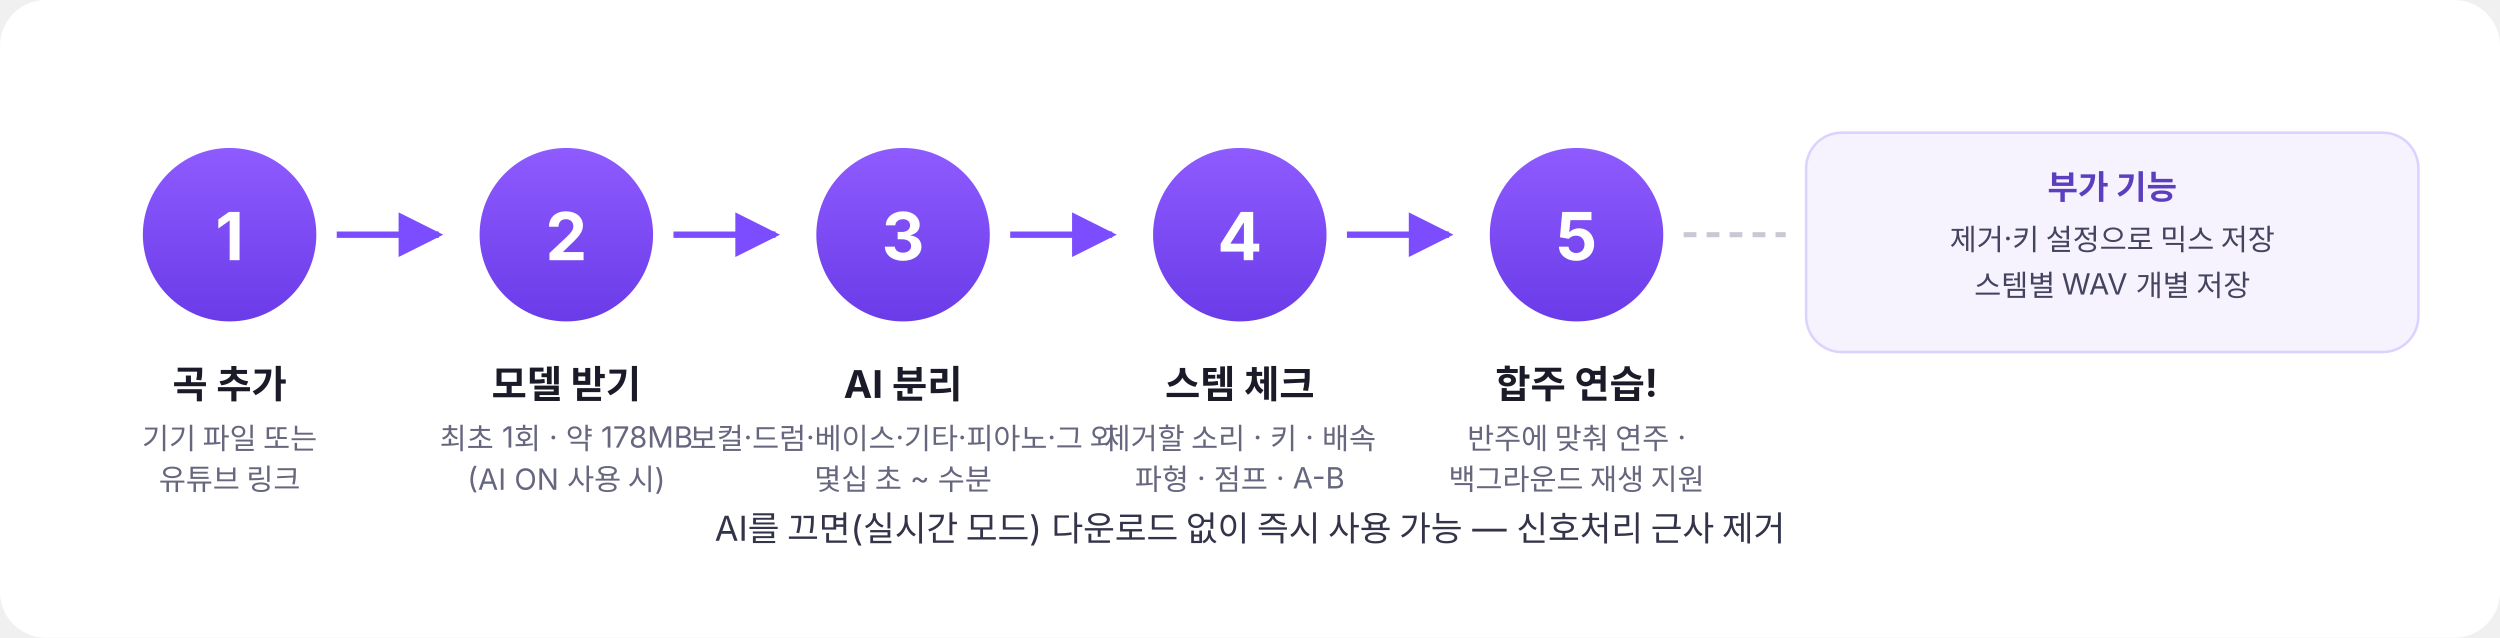
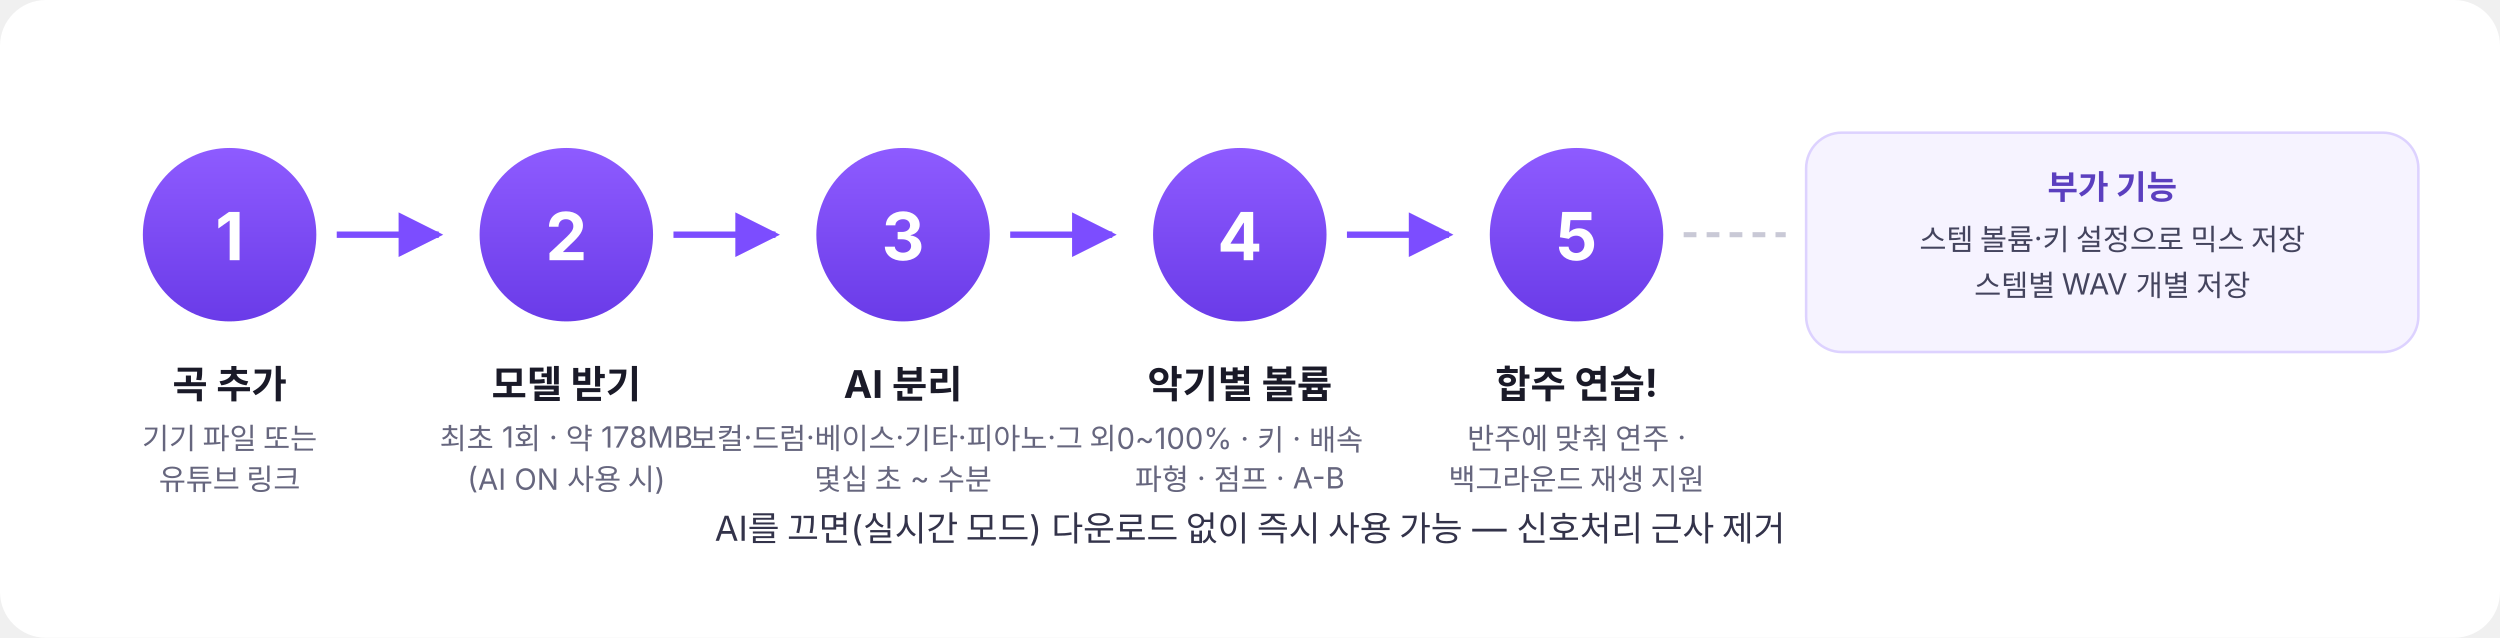
<svg xmlns="http://www.w3.org/2000/svg" width="980" height="250" viewBox="0 0 980 250">
  <defs>
    <marker id="ar" viewBox="0 0 10 10" refX="9" refY="5" markerWidth="7" markerHeight="7" orient="auto">
      <path d="M0,0 L10,5 L0,10 z" fill="#7C4DFF" />
    </marker>
    <linearGradient id="g1" x1="0" y1="0" x2="0" y2="1">
      <stop offset="0" stop-color="#8E5BFF" />
      <stop offset="1" stop-color="#6A3BE8" />
    </linearGradient>
  </defs>
  <rect x="0" y="0" width="980" height="250" rx="18" fill="#ffffff" />
  <g font-family="-apple-system,'Segoe UI',sans-serif">
    <circle cx="90" cy="92" r="34" fill="url(#g1)" />
    <text x="90" y="102" font-size="26" font-weight="bold" fill="#ffffff" text-anchor="middle">1</text>
    <text x="90" y="156" font-size="15" font-weight="bold" fill="#1a1a28" text-anchor="middle">곡 추가</text>
    <text x="90" y="176" font-size="11.5" fill="#66667e" text-anchor="middle">기기 파일 또는</text>
    <text x="90" y="192" font-size="11.5" fill="#66667e" text-anchor="middle">유튜브 링크</text>
    <line x1="132" y1="92" x2="172" y2="92" stroke="#7C4DFF" stroke-width="2.5" marker-end="url(#ar)" />
    <circle cx="222" cy="92" r="34" fill="url(#g1)" />
    <text x="222" y="102" font-size="26" font-weight="bold" fill="#ffffff" text-anchor="middle">2</text>
    <text x="222" y="156" font-size="15" font-weight="bold" fill="#1a1a28" text-anchor="middle">모델 받기</text>
    <text x="222" y="176" font-size="11.5" fill="#66667e" text-anchor="middle">최초 1회 · 약 178MB</text>
    <text x="222" y="192" font-size="11.5" fill="#66667e" text-anchor="middle">(AI ON 사용 시)</text>
    <line x1="264" y1="92" x2="304" y2="92" stroke="#7C4DFF" stroke-width="2.5" marker-end="url(#ar)" />
    <circle cx="354" cy="92" r="34" fill="url(#g1)" />
    <text x="354" y="102" font-size="26" font-weight="bold" fill="#ffffff" text-anchor="middle">3</text>
    <text x="354" y="156" font-size="15" font-weight="bold" fill="#1a1a28" text-anchor="middle">AI 분리</text>
    <text x="354" y="176" font-size="11.5" fill="#66667e" text-anchor="middle">보컬·드럼·베이스·기타·피아노·그 외</text>
    <text x="354" y="192" font-size="11.5" fill="#66667e" text-anchor="middle">몇십 초 ~ 수분</text>
    <line x1="396" y1="92" x2="436" y2="92" stroke="#7C4DFF" stroke-width="2.5" marker-end="url(#ar)" />
    <circle cx="486" cy="92" r="34" fill="url(#g1)" />
    <text x="486" y="102" font-size="26" font-weight="bold" fill="#ffffff" text-anchor="middle">4</text>
-     <text x="486" y="156" font-size="15" font-weight="bold" fill="#1a1a28" text-anchor="middle">스템 체크</text>
-     <text x="486" y="176" font-size="11.5" fill="#66667e" text-anchor="middle">제거할 소리 · 키 · 배속</text>
+     <text x="486" y="156" font-size="15" font-weight="bold" fill="#1a1a28" text-anchor="middle">악기별 볼륨</text>
+     <text x="486" y="176" font-size="11.5" fill="#66667e" text-anchor="middle">0~100% · 키 · 배속</text>
    <text x="486" y="192" font-size="11.5" fill="#66667e" text-anchor="middle">파형 · 점프 · A-B</text>
    <line x1="528" y1="92" x2="568" y2="92" stroke="#7C4DFF" stroke-width="2.5" marker-end="url(#ar)" />
    <circle cx="618" cy="92" r="34" fill="url(#g1)" />
    <text x="618" y="102" font-size="26" font-weight="bold" fill="#ffffff" text-anchor="middle">5</text>
    <text x="618" y="156" font-size="15" font-weight="bold" fill="#1a1a28" text-anchor="middle">합주 연습!</text>
    <text x="618" y="176" font-size="11.5" fill="#66667e" text-anchor="middle">반주에 맞춰 연주 ·</text>
    <text x="618" y="192" font-size="11.5" fill="#66667e" text-anchor="middle">백그라운드 재생 지원</text>
    <line x1="660" y1="92" x2="700" y2="92" stroke="#c9c9d6" stroke-width="2" stroke-dasharray="5 4" />
    <rect x="708" y="52" width="240" height="86" rx="14" fill="#F6F3FF" stroke="#DDD2FF" />
    <text x="828" y="78" font-size="13" font-weight="bold" fill="#5B3FBF" text-anchor="middle">부가 기능</text>
-     <text x="828" y="98" font-size="11.5" fill="#44445e" text-anchor="middle">제거·키 설정으로 믹스 저장</text>
+     <text x="828" y="98" font-size="11.5" fill="#44445e" text-anchor="middle">스템 볼륨·키 설정으로 믹스 저장</text>
    <text x="828" y="116" font-size="11.5" fill="#44445e" text-anchor="middle">스템별 WAV 개별 저장</text>
    <text x="490" y="212" font-size="13.5" fill="#33334a" text-anchor="middle">AI를 끄면(실시간 모드) 다운로드 없이 즉시 사용 가능 — 신호처리 근사 제거</text>
  </g>
</svg>
